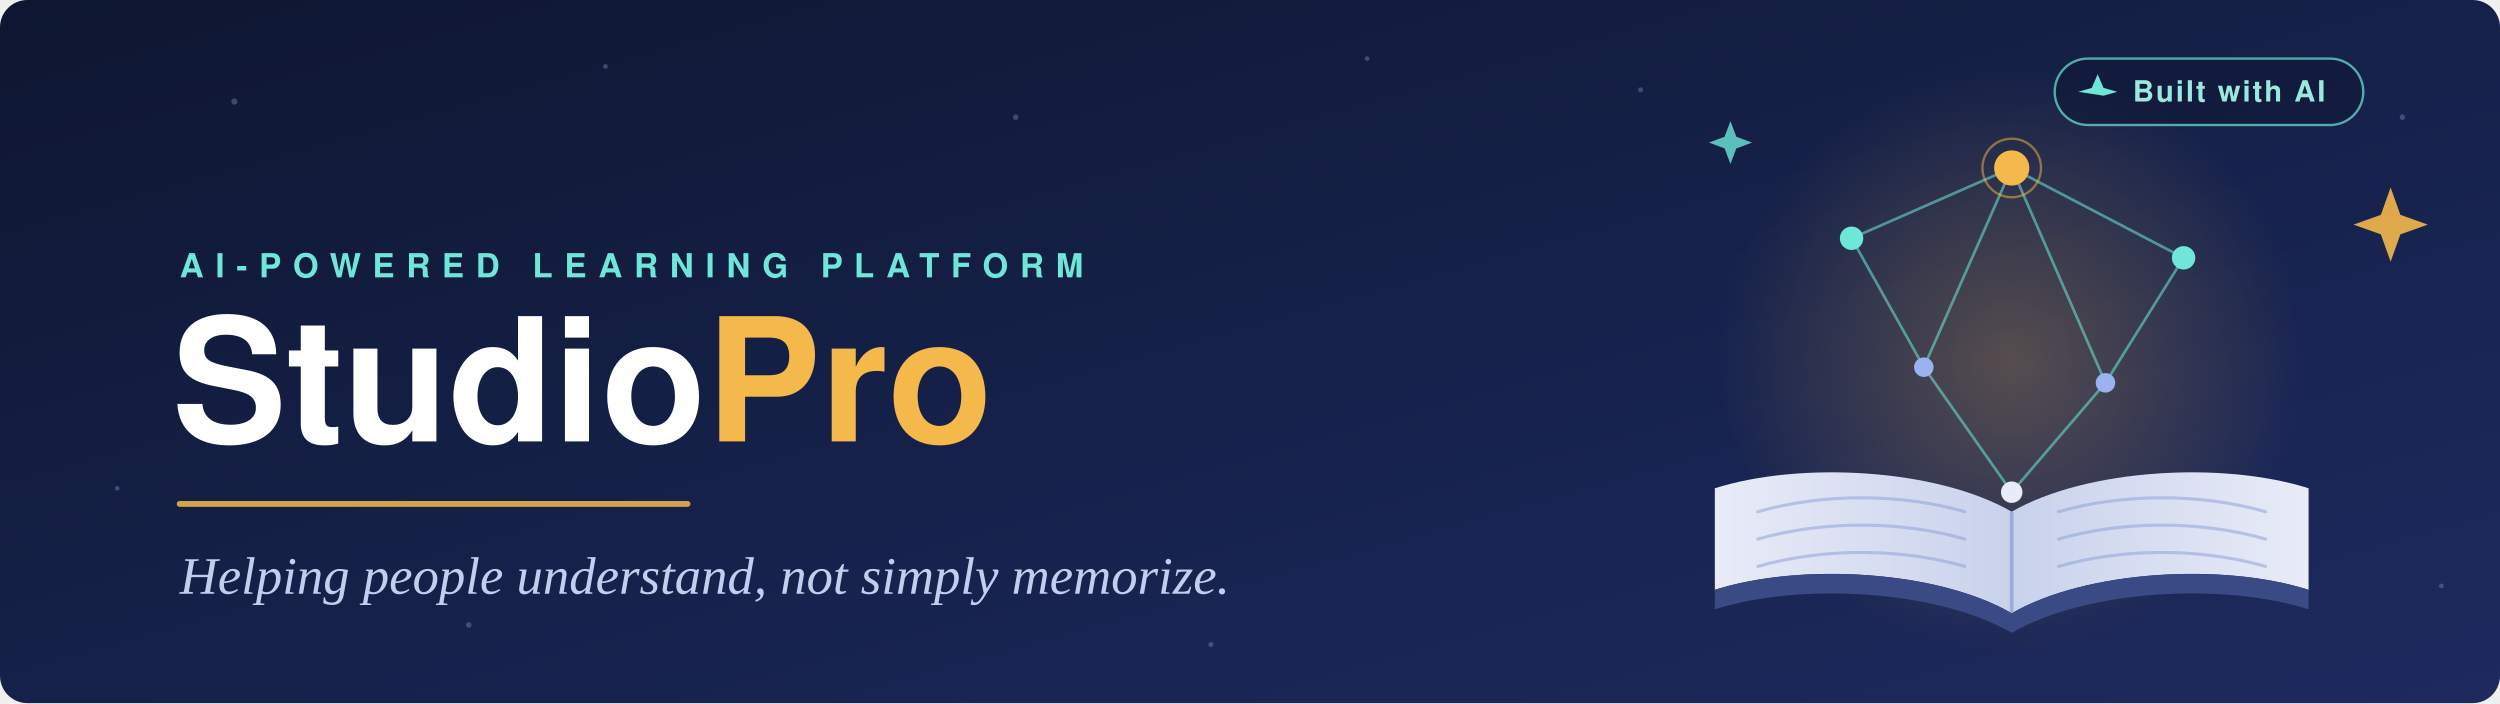
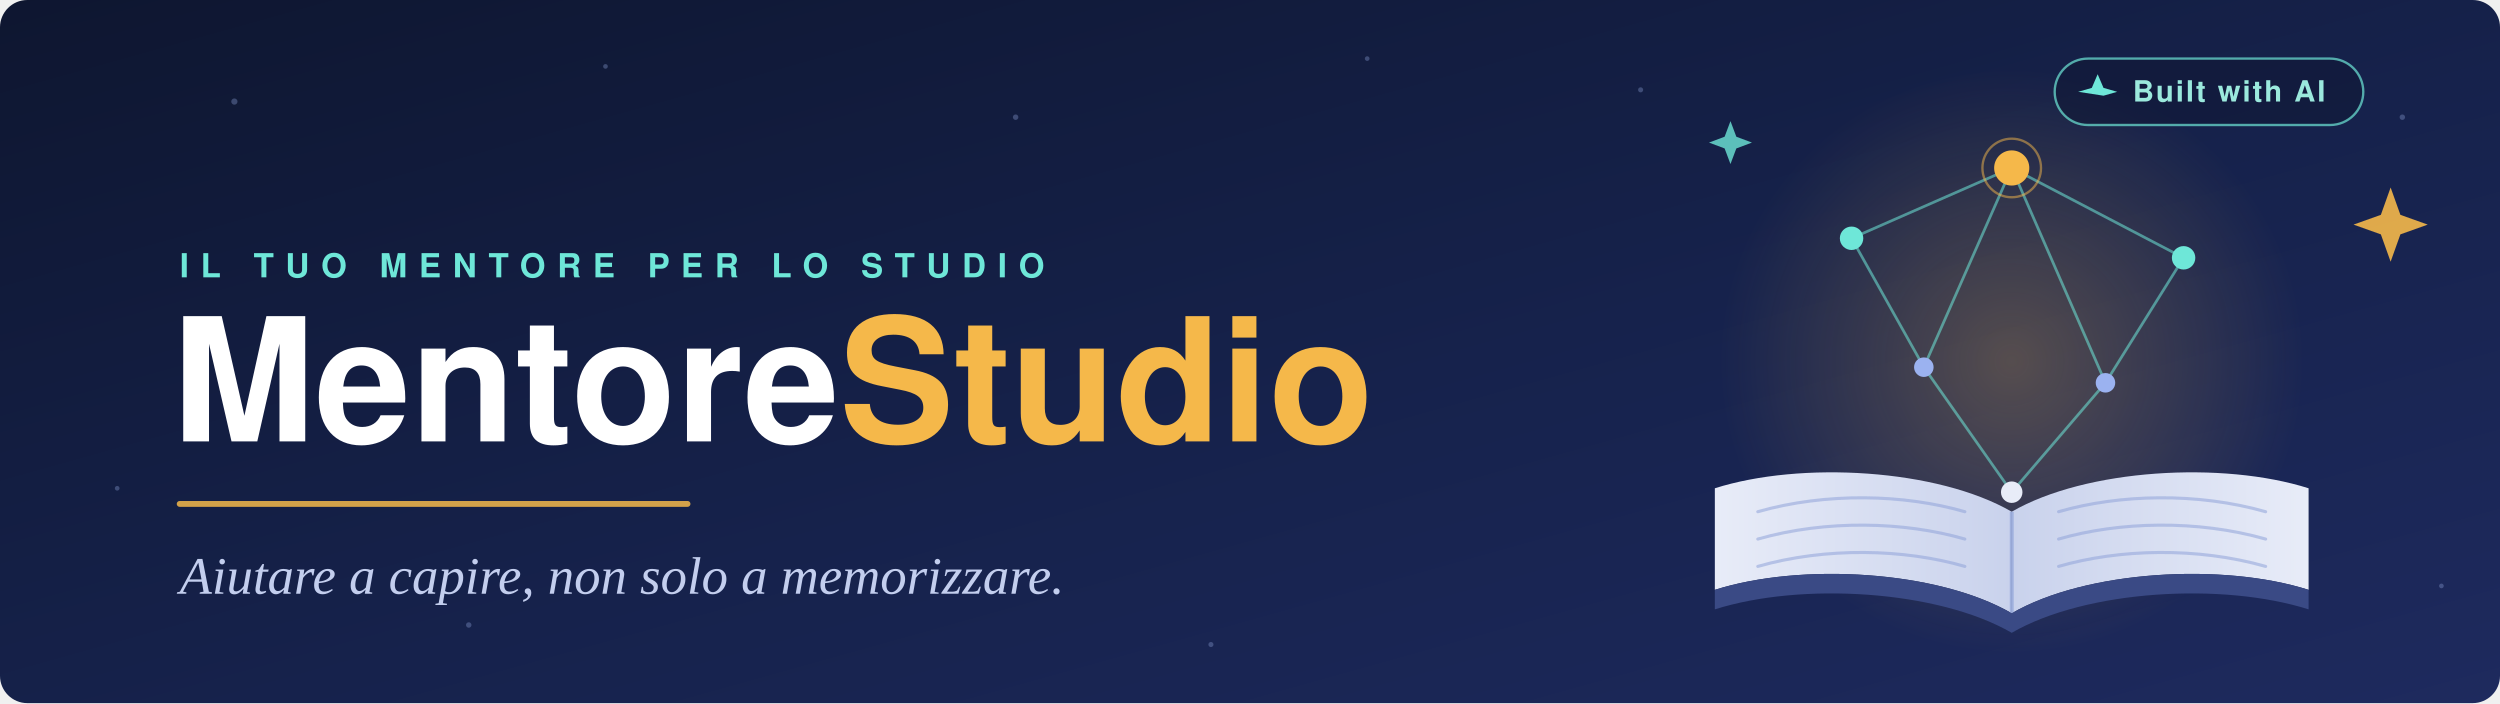
- <svg xmlns="http://www.w3.org/2000/svg" viewBox="0 0 1280 360" role="img" aria-label="StudioPro — AI-powered learning platform">
+ <svg xmlns="http://www.w3.org/2000/svg" viewBox="0 0 1280 360" role="img" aria-label="MentoreStudio — il tuo mentore per lo studio">
  <defs>
    <linearGradient id="bg" x1="0" y1="0" x2="1" y2="1">
      <stop offset="0%" stop-color="#0E1630" />
      <stop offset="55%" stop-color="#16224C" />
      <stop offset="100%" stop-color="#1E2A5E" />
    </linearGradient>
    <linearGradient id="pageL" x1="0" y1="0" x2="1" y2="0">
      <stop offset="0%" stop-color="#E8ECF8" />
      <stop offset="100%" stop-color="#C9D2EC" />
    </linearGradient>
    <linearGradient id="pageR" x1="0" y1="0" x2="1" y2="0">
      <stop offset="0%" stop-color="#C9D2EC" />
      <stop offset="100%" stop-color="#E8ECF8" />
    </linearGradient>
    <radialGradient id="glow" cx="0.5" cy="0.5" r="0.5">
      <stop offset="0%" stop-color="#F5B84A" stop-opacity="0.28" />
      <stop offset="100%" stop-color="#F5B84A" stop-opacity="0" />
    </radialGradient>
  </defs>
  <rect x="0" y="0" width="1280" height="360" rx="14" fill="url(#bg)" />
  <g fill="#8FA3D9" opacity="0.35">
    <circle cx="120" cy="52" r="1.6" />
    <circle cx="310" cy="34" r="1.2" />
    <circle cx="520" cy="60" r="1.4" />
    <circle cx="700" cy="30" r="1.2" />
    <circle cx="240" cy="320" r="1.4" />
    <circle cx="60" cy="250" r="1.2" />
    <circle cx="620" cy="330" r="1.3" />
    <circle cx="1230" cy="60" r="1.4" />
    <circle cx="1250" cy="300" r="1.2" />
    <circle cx="840" cy="46" r="1.3" />
  </g>
  <circle cx="1030" cy="185" r="150" fill="url(#glow)" />
  <g stroke="#6EE7D8" stroke-width="1.4" opacity="0.55" fill="none" stroke-linecap="round">
    <line x1="1030" y1="252" x2="985" y2="188" />
    <line x1="1030" y1="252" x2="1078" y2="196" />
    <line x1="985" y1="188" x2="948" y2="122" />
    <line x1="985" y1="188" x2="1030" y2="86" />
    <line x1="1078" y1="196" x2="1030" y2="86" />
    <line x1="1078" y1="196" x2="1118" y2="132" />
    <line x1="948" y1="122" x2="1030" y2="86" />
    <line x1="1118" y1="132" x2="1030" y2="86" />
  </g>
  <g>
    <circle cx="948" cy="122" r="6" fill="#6EE7D8" />
    <circle cx="1118" cy="132" r="6" fill="#6EE7D8" />
    <circle cx="985" cy="188" r="5" fill="#9BB2F0" />
    <circle cx="1078" cy="196" r="5" fill="#9BB2F0" />
    <circle cx="1030" cy="86" r="9" fill="#F5B84A" />
    <circle cx="1030" cy="86" r="15" fill="none" stroke="#F5B84A" stroke-width="1.2" opacity="0.5" />
    <circle cx="1030" cy="252" r="5.5" fill="#E8ECF8" />
  </g>
  <path d="M1224 96 L1229 110 L1243 115 L1229 120 L1224 134 L1219 120 L1205 115 L1219 110 Z" fill="#F5B84A" opacity="0.9" />
  <path d="M886 62 L889 70 L897 73 L889 76 L886 84 L883 76 L875 73 L883 70 Z" fill="#6EE7D8" opacity="0.8" />
  <g>
    <path d="M1030 262 C 992 240, 922 236, 878 250 L878 302 C 922 288, 992 292, 1030 314 Z" fill="url(#pageL)" />
    <path d="M1030 262 C 1068 240, 1138 236, 1182 250 L1182 302 C 1138 288, 1068 292, 1030 314 Z" fill="url(#pageR)" />
    <path d="M1030 262 L1030 314" stroke="#8FA3D9" stroke-width="2" opacity="0.7" />
    <path d="M878 302 C 922 288, 992 292, 1030 314 C 1068 292, 1138 288, 1182 302 L1182 312 C 1138 298, 1068 302, 1030 324 C 992 302, 922 298, 878 312 Z" fill="#3A4A85" />
    <g stroke="#8FA3D9" stroke-width="1.6" opacity="0.55" fill="none" stroke-linecap="round">
      <path d="M900 262 C 935 252, 975 253, 1006 262" />
      <path d="M900 276 C 935 266, 975 267, 1006 276" />
      <path d="M900 290 C 935 280, 975 281, 1006 290" />
      <path d="M1054 262 C 1085 253, 1125 252, 1160 262" />
      <path d="M1054 276 C 1085 267, 1125 266, 1160 276" />
      <path d="M1054 290 C 1085 281, 1125 280, 1160 290" />
    </g>
  </g>
-   <text x="92" y="142" font-family="'Segoe UI', Helvetica, Arial, sans-serif" font-size="17" font-weight="600" letter-spacing="6" fill="#6EE7D8">AI-POWERED LEARNING PLATFORM</text>
-   <text x="88" y="226" font-family="'Segoe UI', Helvetica, Arial, sans-serif" font-size="88" font-weight="700" fill="#FFFFFF">Studio<tspan fill="#F5B84A">Pro</tspan>
+   <text x="92" y="142" font-family="'Segoe UI', Helvetica, Arial, sans-serif" font-size="17" font-weight="600" letter-spacing="6" fill="#6EE7D8">IL TUO MENTORE PER LO STUDIO</text>
+   <text x="88" y="226" font-family="'Segoe UI', Helvetica, Arial, sans-serif" font-size="88" font-weight="700" fill="#FFFFFF">Mentore<tspan fill="#F5B84A">Studio</tspan>
  </text>
  <line x1="92" y1="258" x2="352" y2="258" stroke="#F5B84A" stroke-width="3" stroke-linecap="round" opacity="0.85" />
-   <text x="92" y="304" font-family="Georgia, 'Times New Roman', serif" font-size="27" font-style="italic" fill="#C3CEEE">Helping people understand, not simply memorize.</text>
+   <text x="92" y="304" font-family="Georgia, 'Times New Roman', serif" font-size="27" font-style="italic" fill="#C3CEEE">Aiutare a capire, non solo a memorizzare.</text>
  <g>
    <rect x="1052" y="30" width="158" height="34" rx="17" fill="#0E1630" fill-opacity="0.45" stroke="#6EE7D8" stroke-width="1.2" stroke-opacity="0.7" />
    <path d="M1074 38 L1077 45 L1084 47 L1077 49 L1064 47 L1071 45 Z" fill="#6EE7D8" />
    <text x="1092" y="52" font-family="'Segoe UI', Helvetica, Arial, sans-serif" font-size="15" font-weight="600" letter-spacing="1" fill="#9BE9DD">Built with AI</text>
  </g>
</svg>
